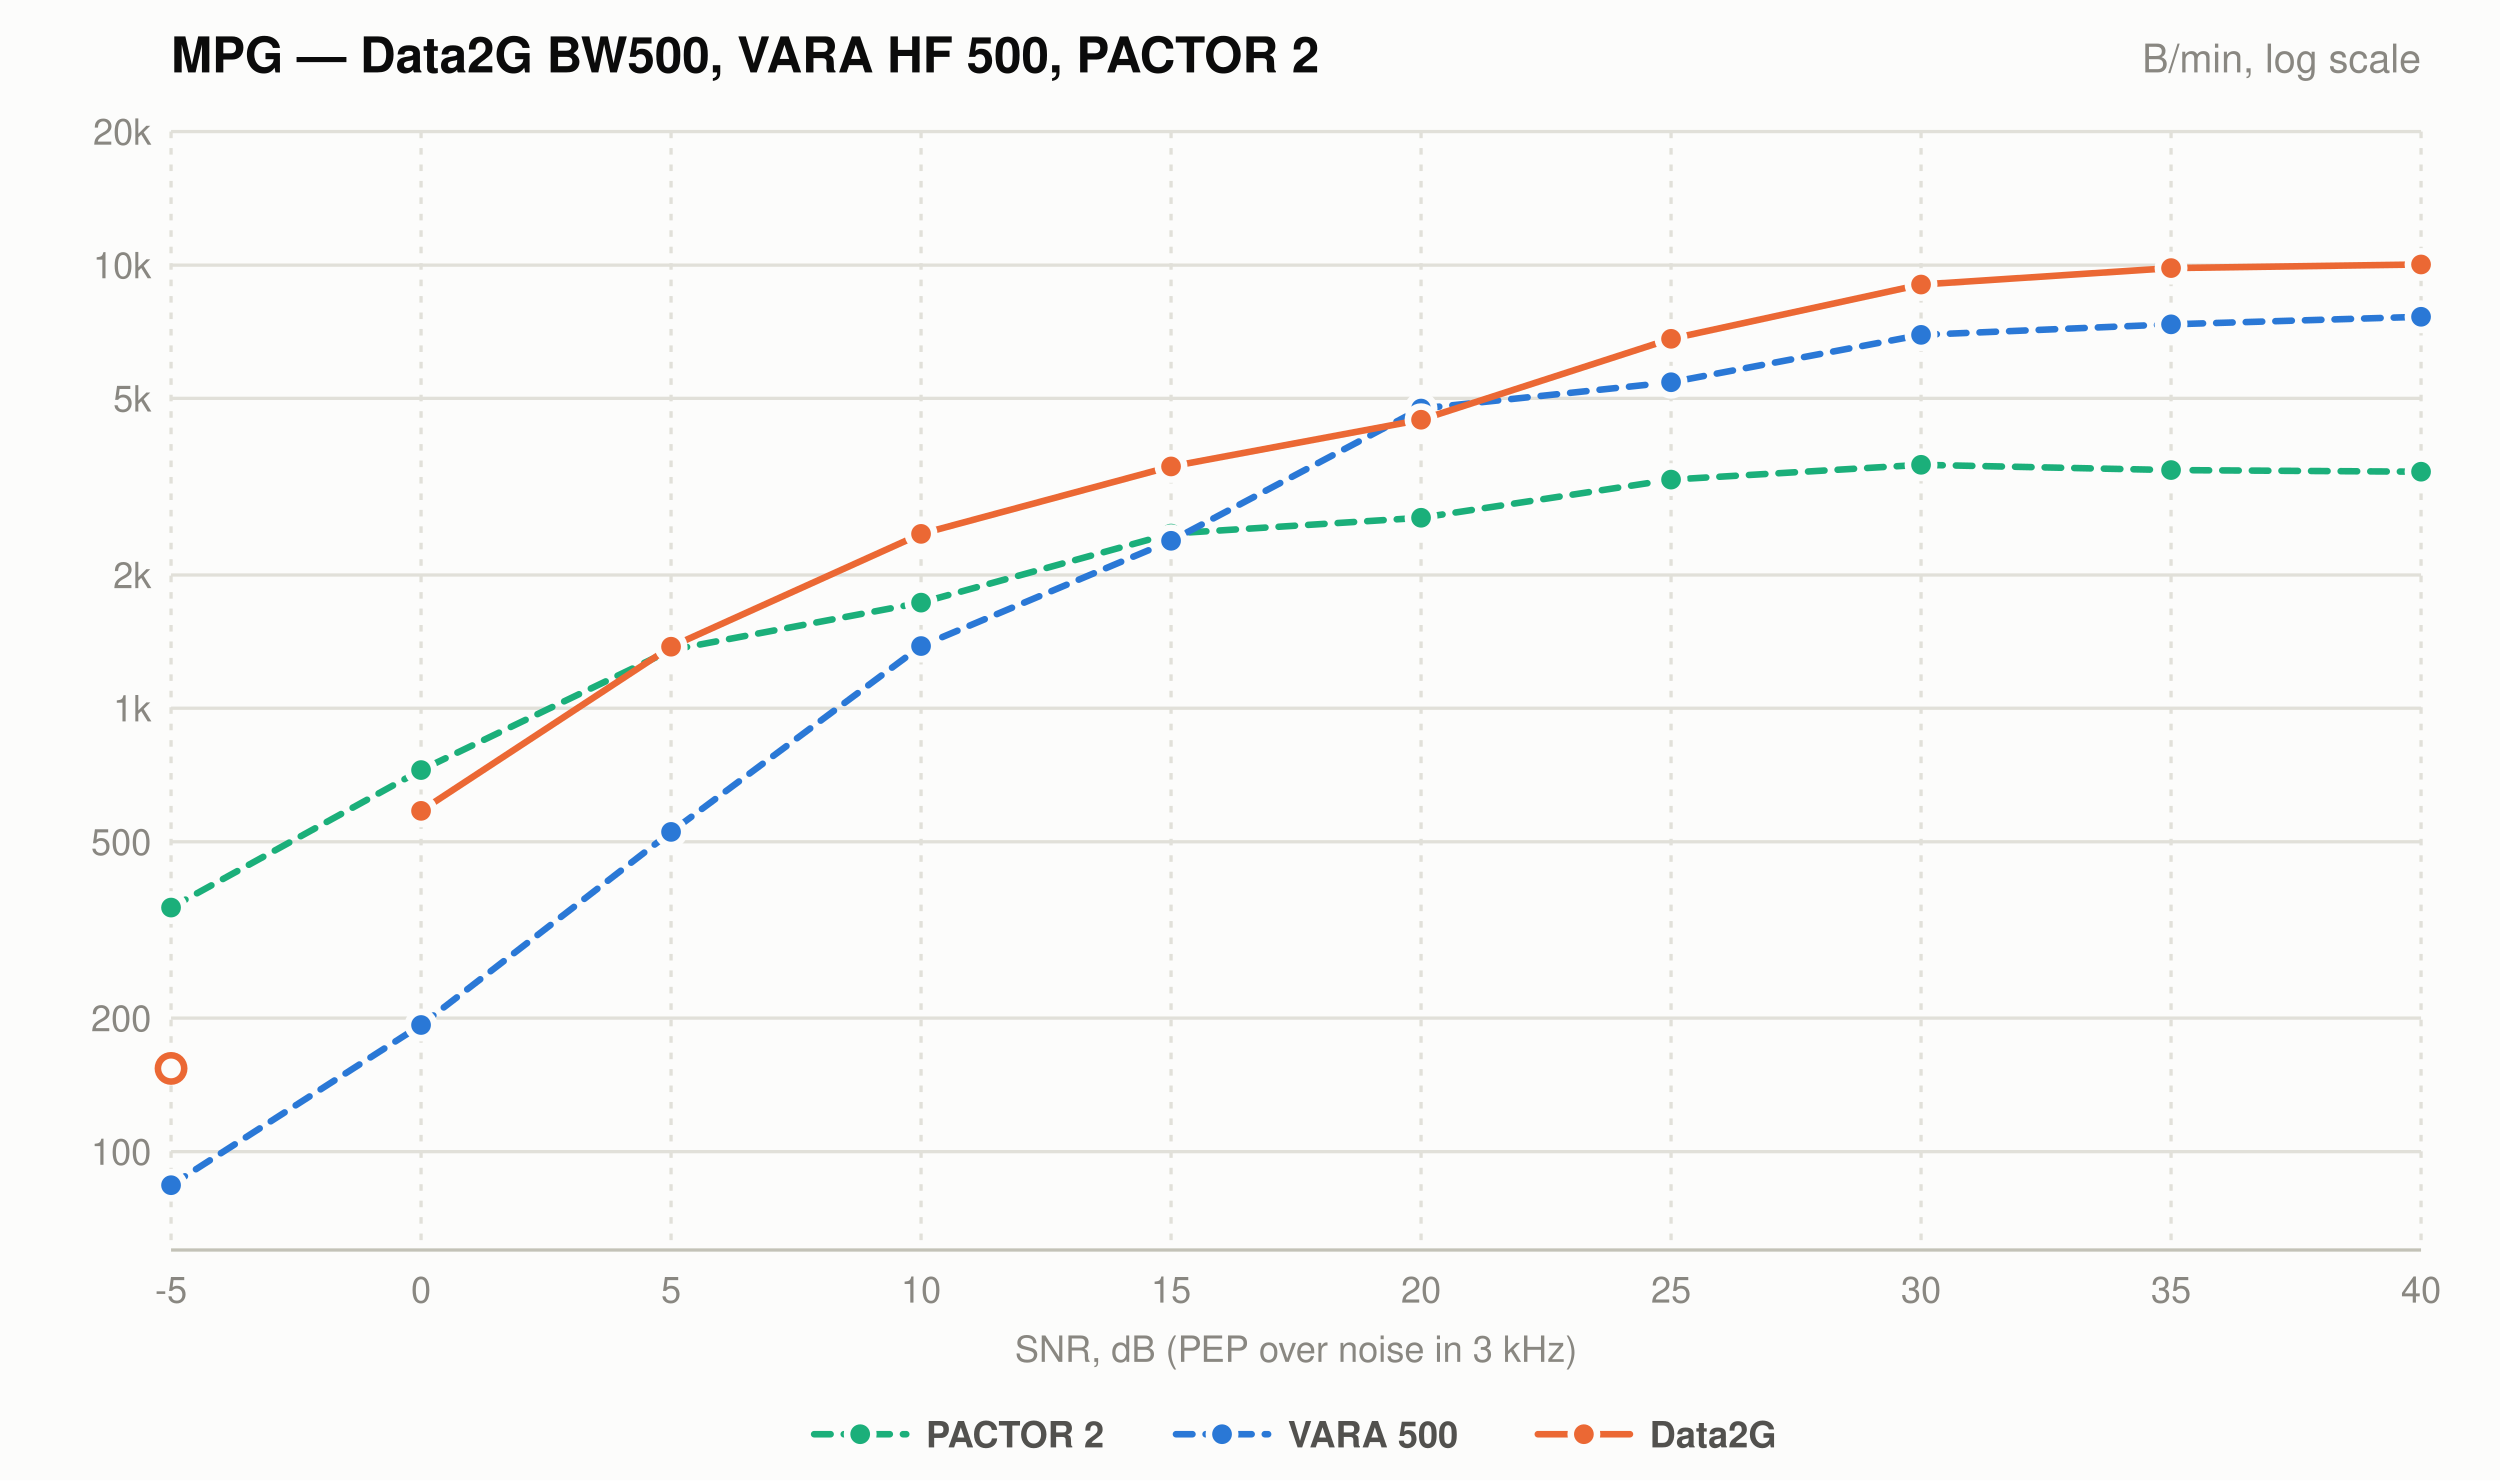
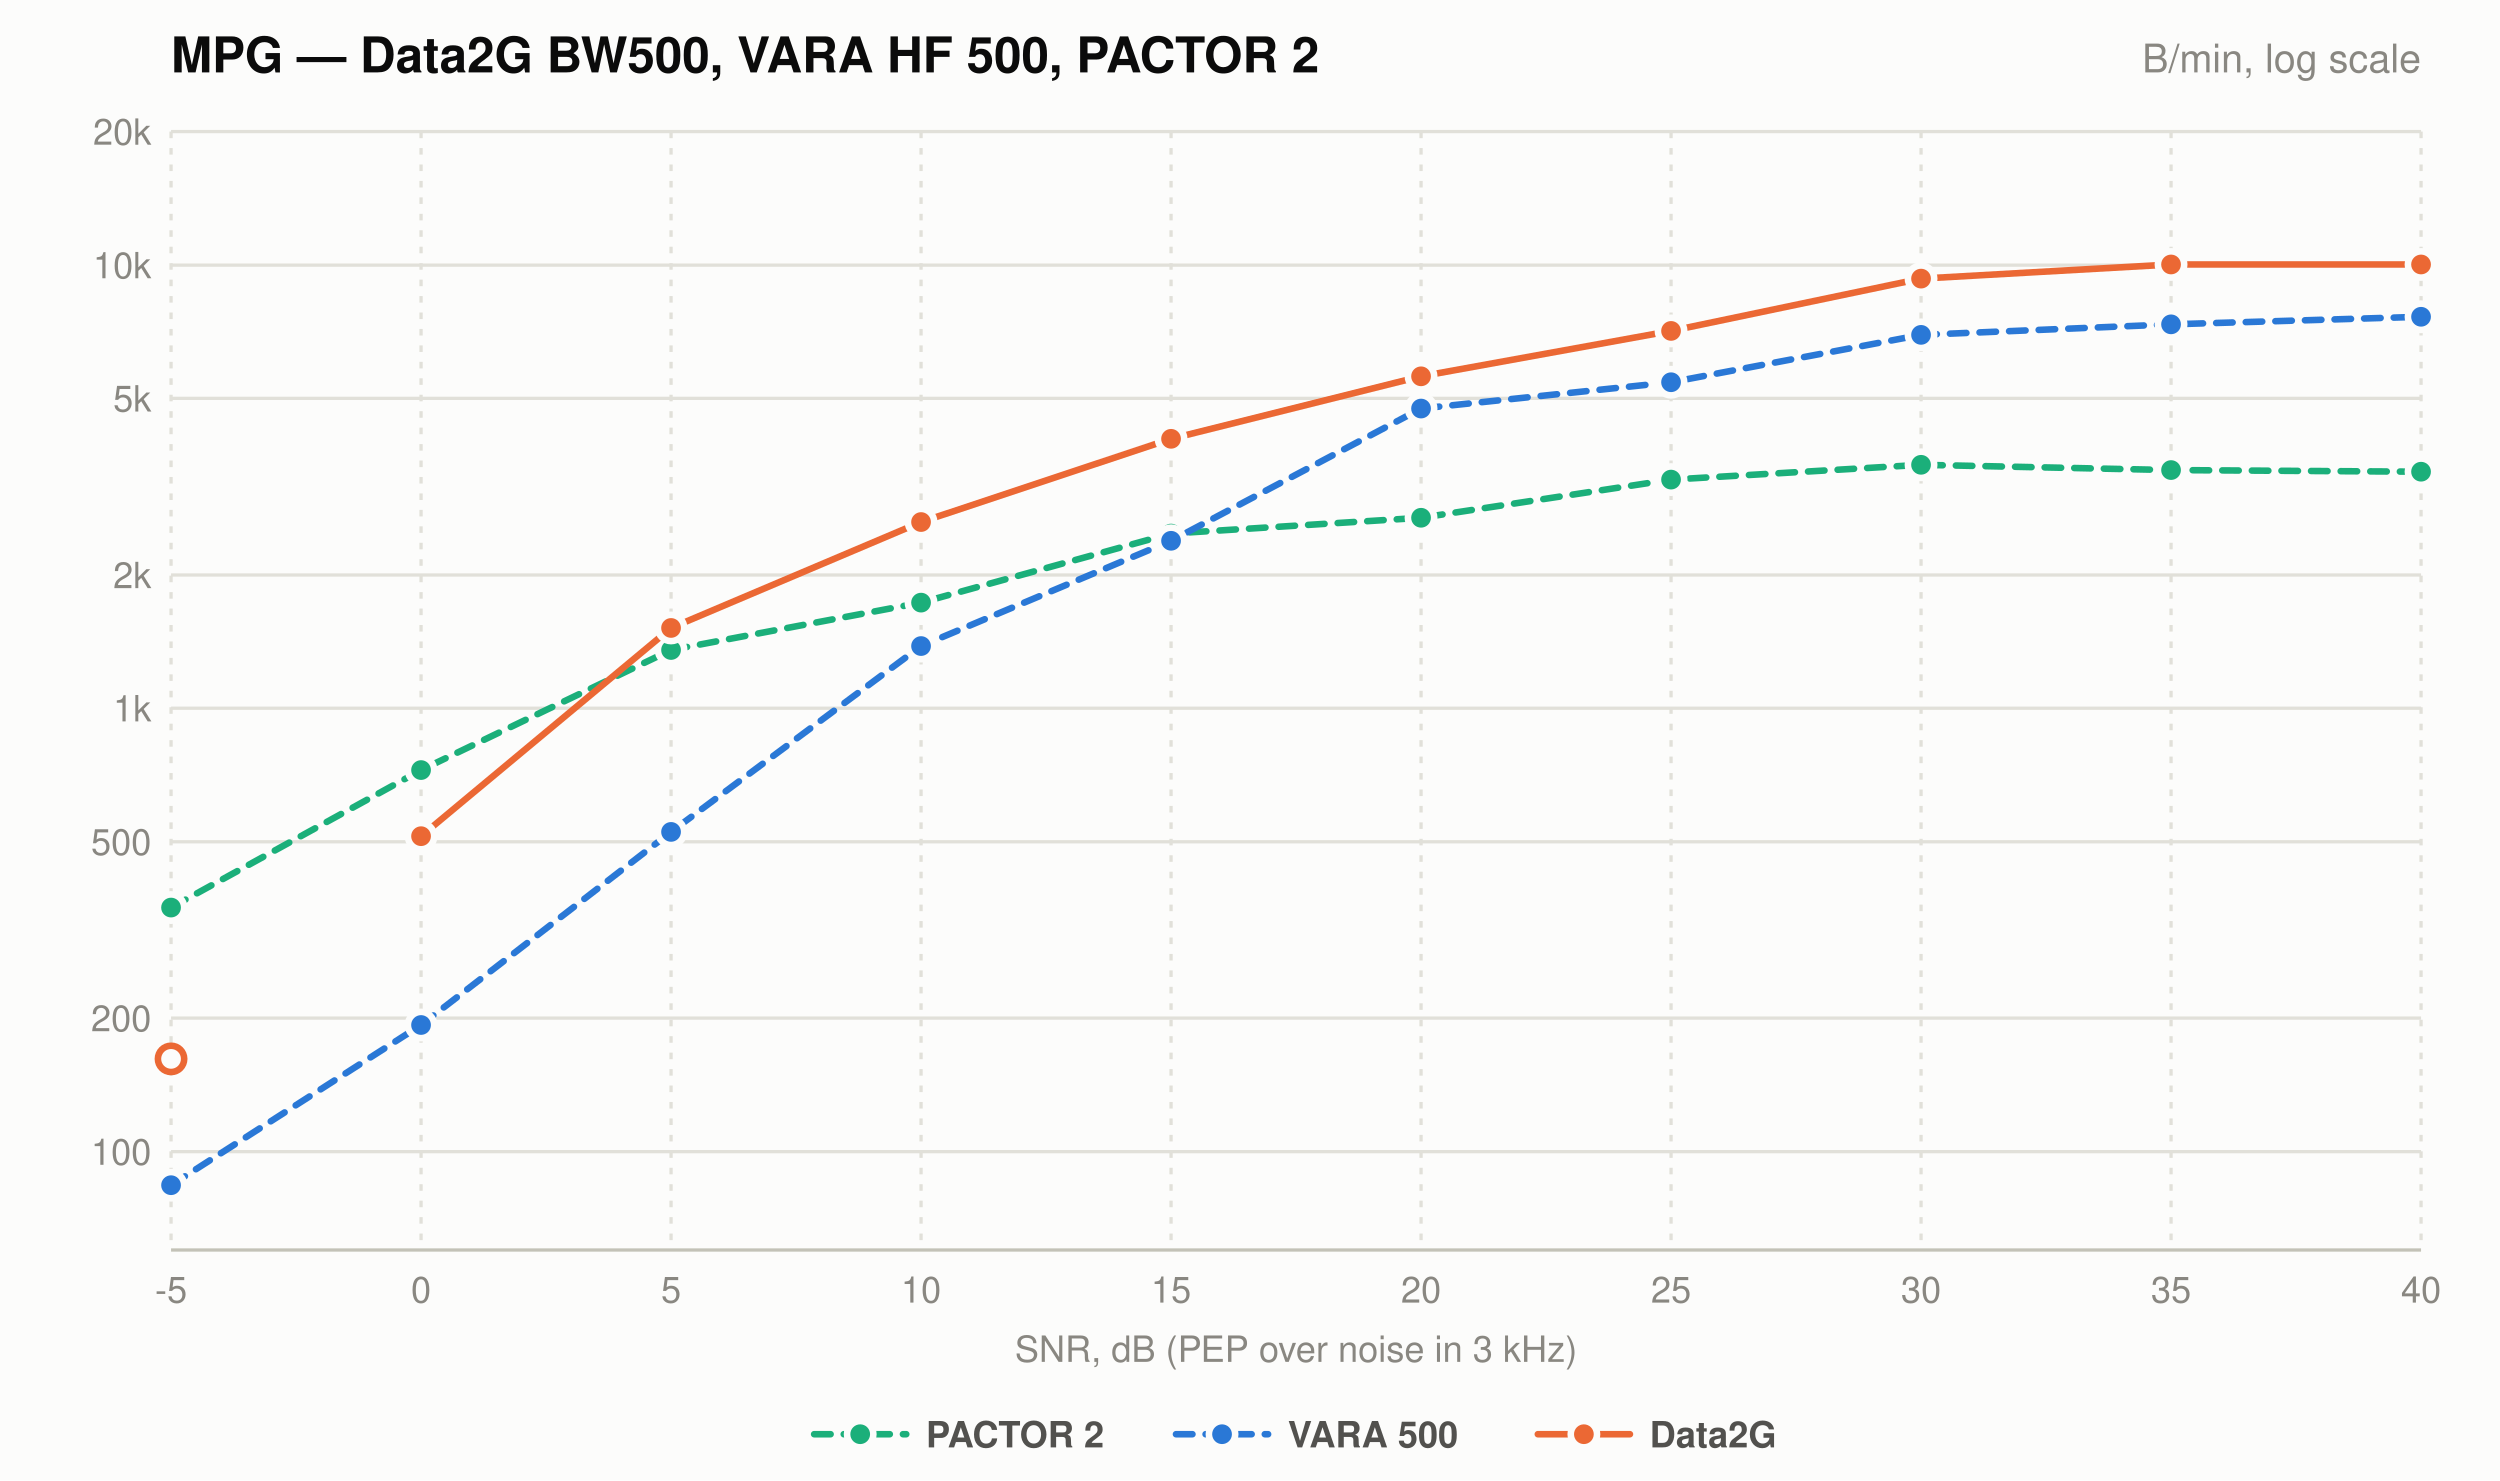
<svg xmlns="http://www.w3.org/2000/svg" viewBox="0 0 760 450" width="760" height="450" font-family="-apple-system, BlinkMacSystemFont, 'Segoe UI', Helvetica, Arial, sans-serif">
  <rect width="760" height="450" fill="#fcfcfb" />
  <text x="52" y="22" font-size="15" font-weight="600" fill="#0b0b0b">MPG — Data2G BW500, VARA HF 500, PACTOR 2</text>
  <text x="736" y="22" font-size="12" fill="#898781" text-anchor="end">B/min, log scale</text>
  <line x1="52" x2="736" y1="350.1" y2="350.1" stroke="#e1e0d9" />
  <text x="46" y="354.1" font-size="11" fill="#898781" text-anchor="end">100</text>
  <line x1="52" x2="736" y1="309.5" y2="309.5" stroke="#e1e0d9" />
  <text x="46" y="313.5" font-size="11" fill="#898781" text-anchor="end">200</text>
  <line x1="52" x2="736" y1="255.9" y2="255.9" stroke="#e1e0d9" />
  <text x="46" y="259.9" font-size="11" fill="#898781" text-anchor="end">500</text>
  <line x1="52" x2="736" y1="215.3" y2="215.3" stroke="#e1e0d9" />
  <text x="46" y="219.3" font-size="11" fill="#898781" text-anchor="end">1k</text>
  <line x1="52" x2="736" y1="174.8" y2="174.8" stroke="#e1e0d9" />
  <text x="46" y="178.8" font-size="11" fill="#898781" text-anchor="end">2k</text>
  <line x1="52" x2="736" y1="121.1" y2="121.1" stroke="#e1e0d9" />
  <text x="46" y="125.1" font-size="11" fill="#898781" text-anchor="end">5k</text>
  <line x1="52" x2="736" y1="80.6" y2="80.6" stroke="#e1e0d9" />
  <text x="46" y="84.6" font-size="11" fill="#898781" text-anchor="end">10k</text>
  <line x1="52" x2="736" y1="40.0" y2="40.0" stroke="#e1e0d9" />
  <text x="46" y="44.0" font-size="11" fill="#898781" text-anchor="end">20k</text>
  <line x1="52.0" x2="52.0" y1="40" y2="380" stroke="#e1e0d9" stroke-dasharray="2 3" />
  <text x="52.0" y="396" font-size="11" fill="#898781" text-anchor="middle">-5</text>
  <line x1="128.0" x2="128.0" y1="40" y2="380" stroke="#e1e0d9" stroke-dasharray="2 3" />
  <text x="128.0" y="396" font-size="11" fill="#898781" text-anchor="middle">0</text>
  <line x1="204.0" x2="204.0" y1="40" y2="380" stroke="#e1e0d9" stroke-dasharray="2 3" />
  <text x="204.0" y="396" font-size="11" fill="#898781" text-anchor="middle">5</text>
  <line x1="280.0" x2="280.0" y1="40" y2="380" stroke="#e1e0d9" stroke-dasharray="2 3" />
  <text x="280.0" y="396" font-size="11" fill="#898781" text-anchor="middle">10</text>
  <line x1="356.0" x2="356.0" y1="40" y2="380" stroke="#e1e0d9" stroke-dasharray="2 3" />
  <text x="356.0" y="396" font-size="11" fill="#898781" text-anchor="middle">15</text>
  <line x1="432.0" x2="432.0" y1="40" y2="380" stroke="#e1e0d9" stroke-dasharray="2 3" />
  <text x="432.0" y="396" font-size="11" fill="#898781" text-anchor="middle">20</text>
  <line x1="508.0" x2="508.0" y1="40" y2="380" stroke="#e1e0d9" stroke-dasharray="2 3" />
  <text x="508.0" y="396" font-size="11" fill="#898781" text-anchor="middle">25</text>
  <line x1="584.0" x2="584.0" y1="40" y2="380" stroke="#e1e0d9" stroke-dasharray="2 3" />
  <text x="584.0" y="396" font-size="11" fill="#898781" text-anchor="middle">30</text>
  <line x1="660.0" x2="660.0" y1="40" y2="380" stroke="#e1e0d9" stroke-dasharray="2 3" />
  <text x="660.0" y="396" font-size="11" fill="#898781" text-anchor="middle">35</text>
  <line x1="736.0" x2="736.0" y1="40" y2="380" stroke="#e1e0d9" stroke-dasharray="2 3" />
  <text x="736.0" y="396" font-size="11" fill="#898781" text-anchor="middle">40</text>
  <line x1="52" x2="736" y1="380" y2="380" stroke="#c3c2b7" />
  <text x="394.0" y="414" font-size="11" fill="#898781" text-anchor="middle">SNR, dB (PEP over noise in 3 kHz)</text>
  <path d="M52.0,275.9L128.0,234.1L204.0,197.6L280.0,183.2L356.0,162.2L432.0,157.4L508.0,145.8L584.0,141.3L660.0,142.9L736.0,143.4" fill="none" stroke="#1baf7a" stroke-width="2" stroke-linejoin="round" stroke-linecap="round" stroke-dasharray="5 4" />
  <circle cx="52.0" cy="275.9" r="4" fill="#1baf7a" stroke="#fcfcfb" stroke-width="2" />
  <circle cx="128.0" cy="234.1" r="4" fill="#1baf7a" stroke="#fcfcfb" stroke-width="2" />
  <circle cx="204.0" cy="197.6" r="4" fill="#1baf7a" stroke="#fcfcfb" stroke-width="2" />
  <circle cx="280.0" cy="183.2" r="4" fill="#1baf7a" stroke="#fcfcfb" stroke-width="2" />
  <circle cx="356.0" cy="162.2" r="4" fill="#1baf7a" stroke="#fcfcfb" stroke-width="2" />
  <circle cx="432.0" cy="157.4" r="4" fill="#1baf7a" stroke="#fcfcfb" stroke-width="2" />
  <circle cx="508.0" cy="145.8" r="4" fill="#1baf7a" stroke="#fcfcfb" stroke-width="2" />
  <circle cx="584.0" cy="141.3" r="4" fill="#1baf7a" stroke="#fcfcfb" stroke-width="2" />
  <circle cx="660.0" cy="142.9" r="4" fill="#1baf7a" stroke="#fcfcfb" stroke-width="2" />
  <circle cx="736.0" cy="143.4" r="4" fill="#1baf7a" stroke="#fcfcfb" stroke-width="2" />
  <path d="M52.0,360.3L128.0,311.6L204.0,252.9L280.0,196.4L356.0,164.4L432.0,124.2L508.0,116.2L584.0,101.8L660.0,98.6L736.0,96.3" fill="none" stroke="#2a78d6" stroke-width="2" stroke-linejoin="round" stroke-linecap="round" stroke-dasharray="5 4" />
  <circle cx="52.0" cy="360.3" r="4" fill="#2a78d6" stroke="#fcfcfb" stroke-width="2" />
  <circle cx="128.0" cy="311.6" r="4" fill="#2a78d6" stroke="#fcfcfb" stroke-width="2" />
  <circle cx="204.0" cy="252.9" r="4" fill="#2a78d6" stroke="#fcfcfb" stroke-width="2" />
  <circle cx="280.0" cy="196.4" r="4" fill="#2a78d6" stroke="#fcfcfb" stroke-width="2" />
  <circle cx="356.0" cy="164.4" r="4" fill="#2a78d6" stroke="#fcfcfb" stroke-width="2" />
  <circle cx="432.0" cy="124.2" r="4" fill="#2a78d6" stroke="#fcfcfb" stroke-width="2" />
  <circle cx="508.0" cy="116.2" r="4" fill="#2a78d6" stroke="#fcfcfb" stroke-width="2" />
  <circle cx="584.0" cy="101.8" r="4" fill="#2a78d6" stroke="#fcfcfb" stroke-width="2" />
  <circle cx="660.0" cy="98.6" r="4" fill="#2a78d6" stroke="#fcfcfb" stroke-width="2" />
  <circle cx="736.0" cy="96.3" r="4" fill="#2a78d6" stroke="#fcfcfb" stroke-width="2" />
-   <path d="M128.0,246.5L204.0,196.6L280.0,162.3L356.0,141.8L432.0,127.6L508.0,103.0L584.0,86.5L660.0,81.5L736.0,80.4" fill="none" stroke="#eb6834" stroke-width="2" stroke-linejoin="round" stroke-linecap="round" />
-   <circle cx="52.0" cy="324.8" r="4" fill="#fcfcfb" stroke="#eb6834" stroke-width="2" />
-   <circle cx="128.0" cy="246.5" r="4" fill="#eb6834" stroke="#fcfcfb" stroke-width="2" />
-   <circle cx="204.0" cy="196.6" r="4" fill="#eb6834" stroke="#fcfcfb" stroke-width="2" />
-   <circle cx="280.0" cy="162.3" r="4" fill="#eb6834" stroke="#fcfcfb" stroke-width="2" />
-   <circle cx="356.0" cy="141.8" r="4" fill="#eb6834" stroke="#fcfcfb" stroke-width="2" />
-   <circle cx="432.0" cy="127.6" r="4" fill="#eb6834" stroke="#fcfcfb" stroke-width="2" />
-   <circle cx="508.0" cy="103.0" r="4" fill="#eb6834" stroke="#fcfcfb" stroke-width="2" />
-   <circle cx="584.0" cy="86.5" r="4" fill="#eb6834" stroke="#fcfcfb" stroke-width="2" />
-   <circle cx="660.0" cy="81.5" r="4" fill="#eb6834" stroke="#fcfcfb" stroke-width="2" />
+   <path d="M128.0,254.2L204.0,190.9L280.0,158.7L356.0,133.4L432.0,114.4L508.0,100.6L584.0,84.7L660.0,80.4L736.0,80.4" fill="none" stroke="#eb6834" stroke-width="2" stroke-linejoin="round" stroke-linecap="round" />
+   <circle cx="52.0" cy="321.9" r="4" fill="#fcfcfb" stroke="#eb6834" stroke-width="2" />
+   <circle cx="128.0" cy="254.2" r="4" fill="#eb6834" stroke="#fcfcfb" stroke-width="2" />
+   <circle cx="204.0" cy="190.9" r="4" fill="#eb6834" stroke="#fcfcfb" stroke-width="2" />
+   <circle cx="280.0" cy="158.7" r="4" fill="#eb6834" stroke="#fcfcfb" stroke-width="2" />
+   <circle cx="356.0" cy="133.4" r="4" fill="#eb6834" stroke="#fcfcfb" stroke-width="2" />
+   <circle cx="432.0" cy="114.4" r="4" fill="#eb6834" stroke="#fcfcfb" stroke-width="2" />
+   <circle cx="508.0" cy="100.6" r="4" fill="#eb6834" stroke="#fcfcfb" stroke-width="2" />
+   <circle cx="584.0" cy="84.7" r="4" fill="#eb6834" stroke="#fcfcfb" stroke-width="2" />
+   <circle cx="660.0" cy="80.4" r="4" fill="#eb6834" stroke="#fcfcfb" stroke-width="2" />
  <circle cx="736.0" cy="80.4" r="4" fill="#eb6834" stroke="#fcfcfb" stroke-width="2" />
  <line x1="247.5" x2="275.5" y1="436" y2="436" stroke="#1baf7a" stroke-width="2" stroke-linecap="round" stroke-dasharray="5 4" />
  <circle cx="261.5" cy="436" r="4" fill="#1baf7a" stroke="#fcfcfb" stroke-width="2" />
  <text x="281.5" y="440" font-size="11" font-weight="600" fill="#52514e">PACTOR 2</text>
  <line x1="357.5" x2="385.5" y1="436" y2="436" stroke="#2a78d6" stroke-width="2" stroke-linecap="round" stroke-dasharray="5 4" />
  <circle cx="371.5" cy="436" r="4" fill="#2a78d6" stroke="#fcfcfb" stroke-width="2" />
  <text x="391.5" y="440" font-size="11" font-weight="600" fill="#52514e">VARA 500</text>
  <line x1="467.5" x2="495.5" y1="436" y2="436" stroke="#eb6834" stroke-width="2" stroke-linecap="round" />
  <circle cx="481.5" cy="436" r="4" fill="#eb6834" stroke="#fcfcfb" stroke-width="2" />
  <text x="501.5" y="440" font-size="11" font-weight="600" fill="#52514e">Data2G</text>
</svg>
